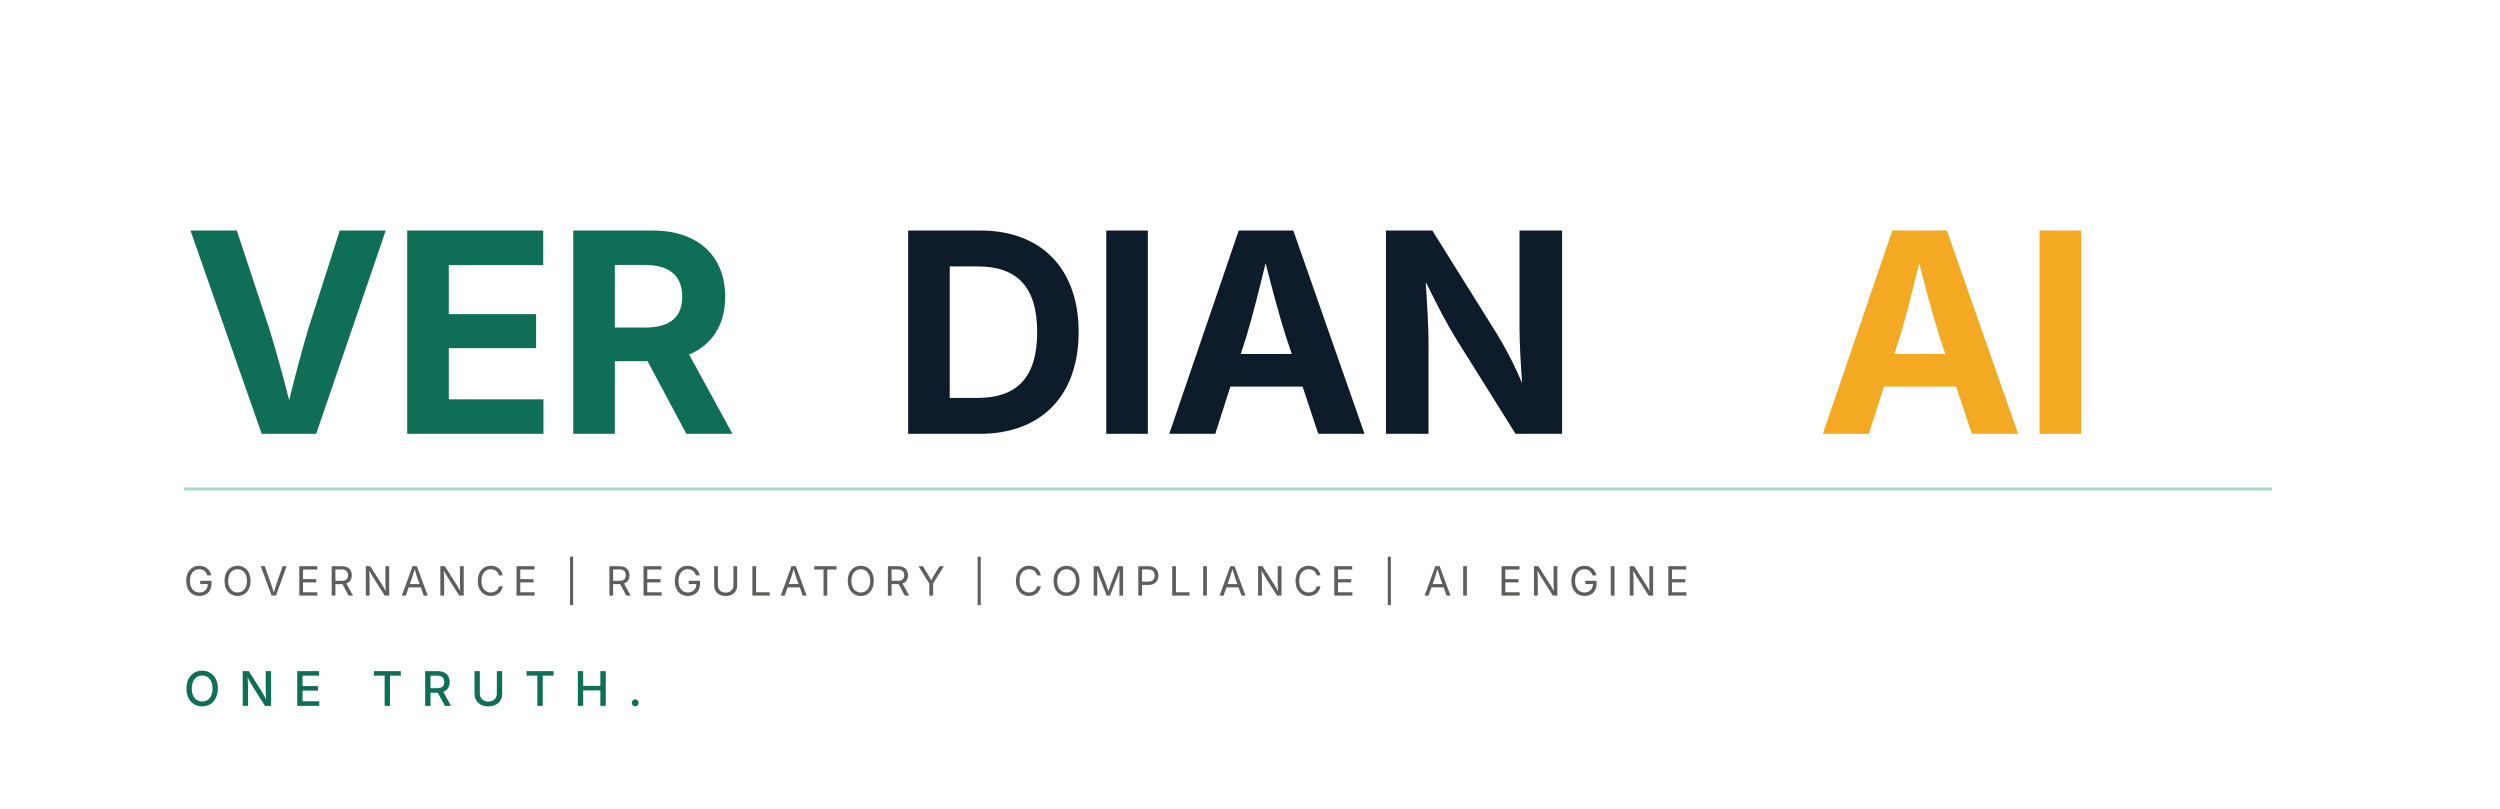
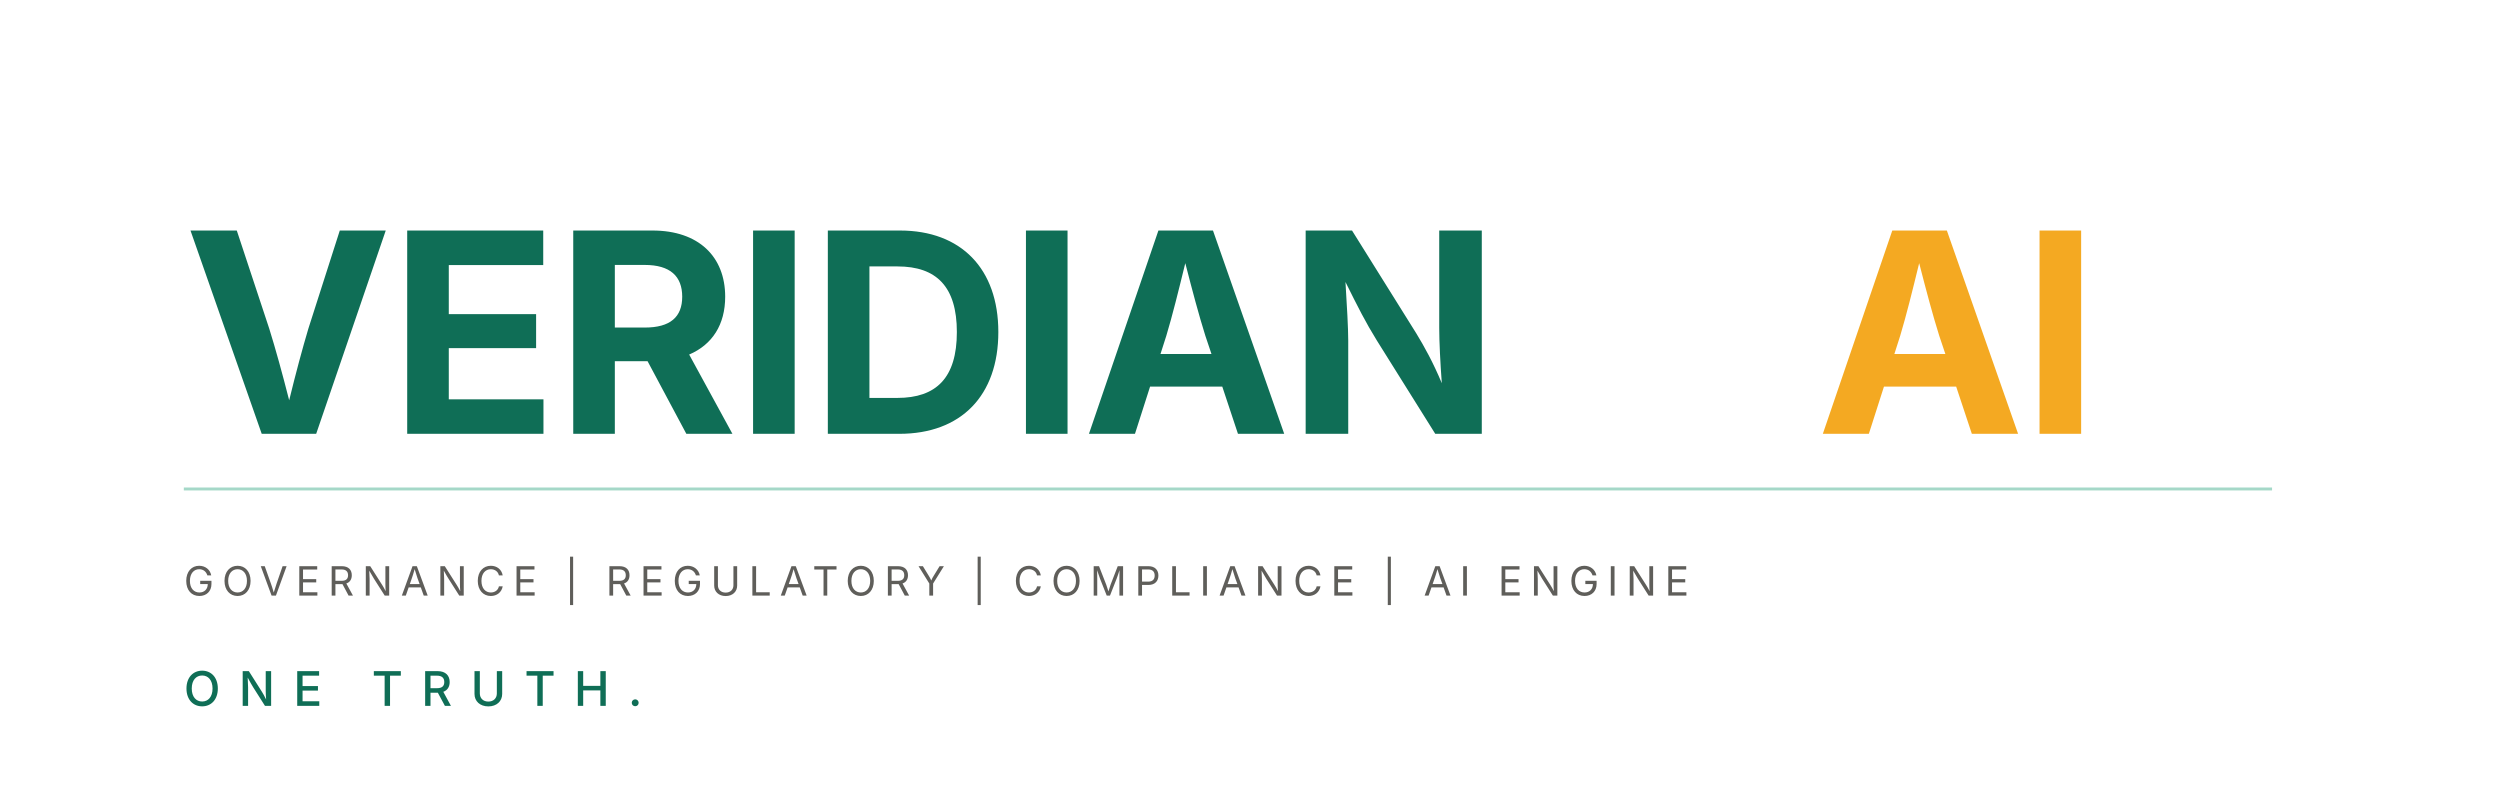
<svg xmlns="http://www.w3.org/2000/svg" width="100%" viewBox="0 0 680 220" role="img">
  <style>
    .subtitle { display: block; }
    @media (max-width: 300px) { .wordmark-dian { display: none; } .subtitle { display: none; } }
  </style>
-   <text x="50" y="118" font-family="'Inter', 'Helvetica Neue', Arial, sans-serif" font-size="76" font-weight="700" letter-spacing="-1" fill="#0F6E56">VER</text>
-   <text x="242" y="118" font-family="'Inter', 'Helvetica Neue', Arial, sans-serif" font-size="76" font-weight="700" letter-spacing="-1" fill="#0D1B2A">DIAN</text>
+   <text x="50" y="118" font-family="'Inter', 'Helvetica Neue', Arial, sans-serif" font-size="76" font-weight="700" letter-spacing="-1" fill="#0F6E56">VERIDIAN</text>
  <text x="494" y="118" font-family="'Inter', 'Helvetica Neue', Arial, sans-serif" font-size="76" font-weight="700" letter-spacing="-1" fill="#F4A922">AI</text>
  <line x1="50" y1="133" x2="618" y2="133" stroke="#1D9E75" stroke-width="0.8" opacity="0.4" />
  <text x="50" y="162" font-family="'Inter', 'Helvetica Neue', Arial, sans-serif" font-size="11" font-weight="400" letter-spacing="2.2" fill="#5F5E5A">GOVERNANCE  |  REGULATORY  |  COMPLIANCE  |  AI ENGINE</text>
  <text x="50" y="192" font-family="'Inter', 'Helvetica Neue', Arial, sans-serif" font-size="13" font-weight="500" letter-spacing="5" fill="#0F6E56">ONE TRUTH.</text>
</svg>
